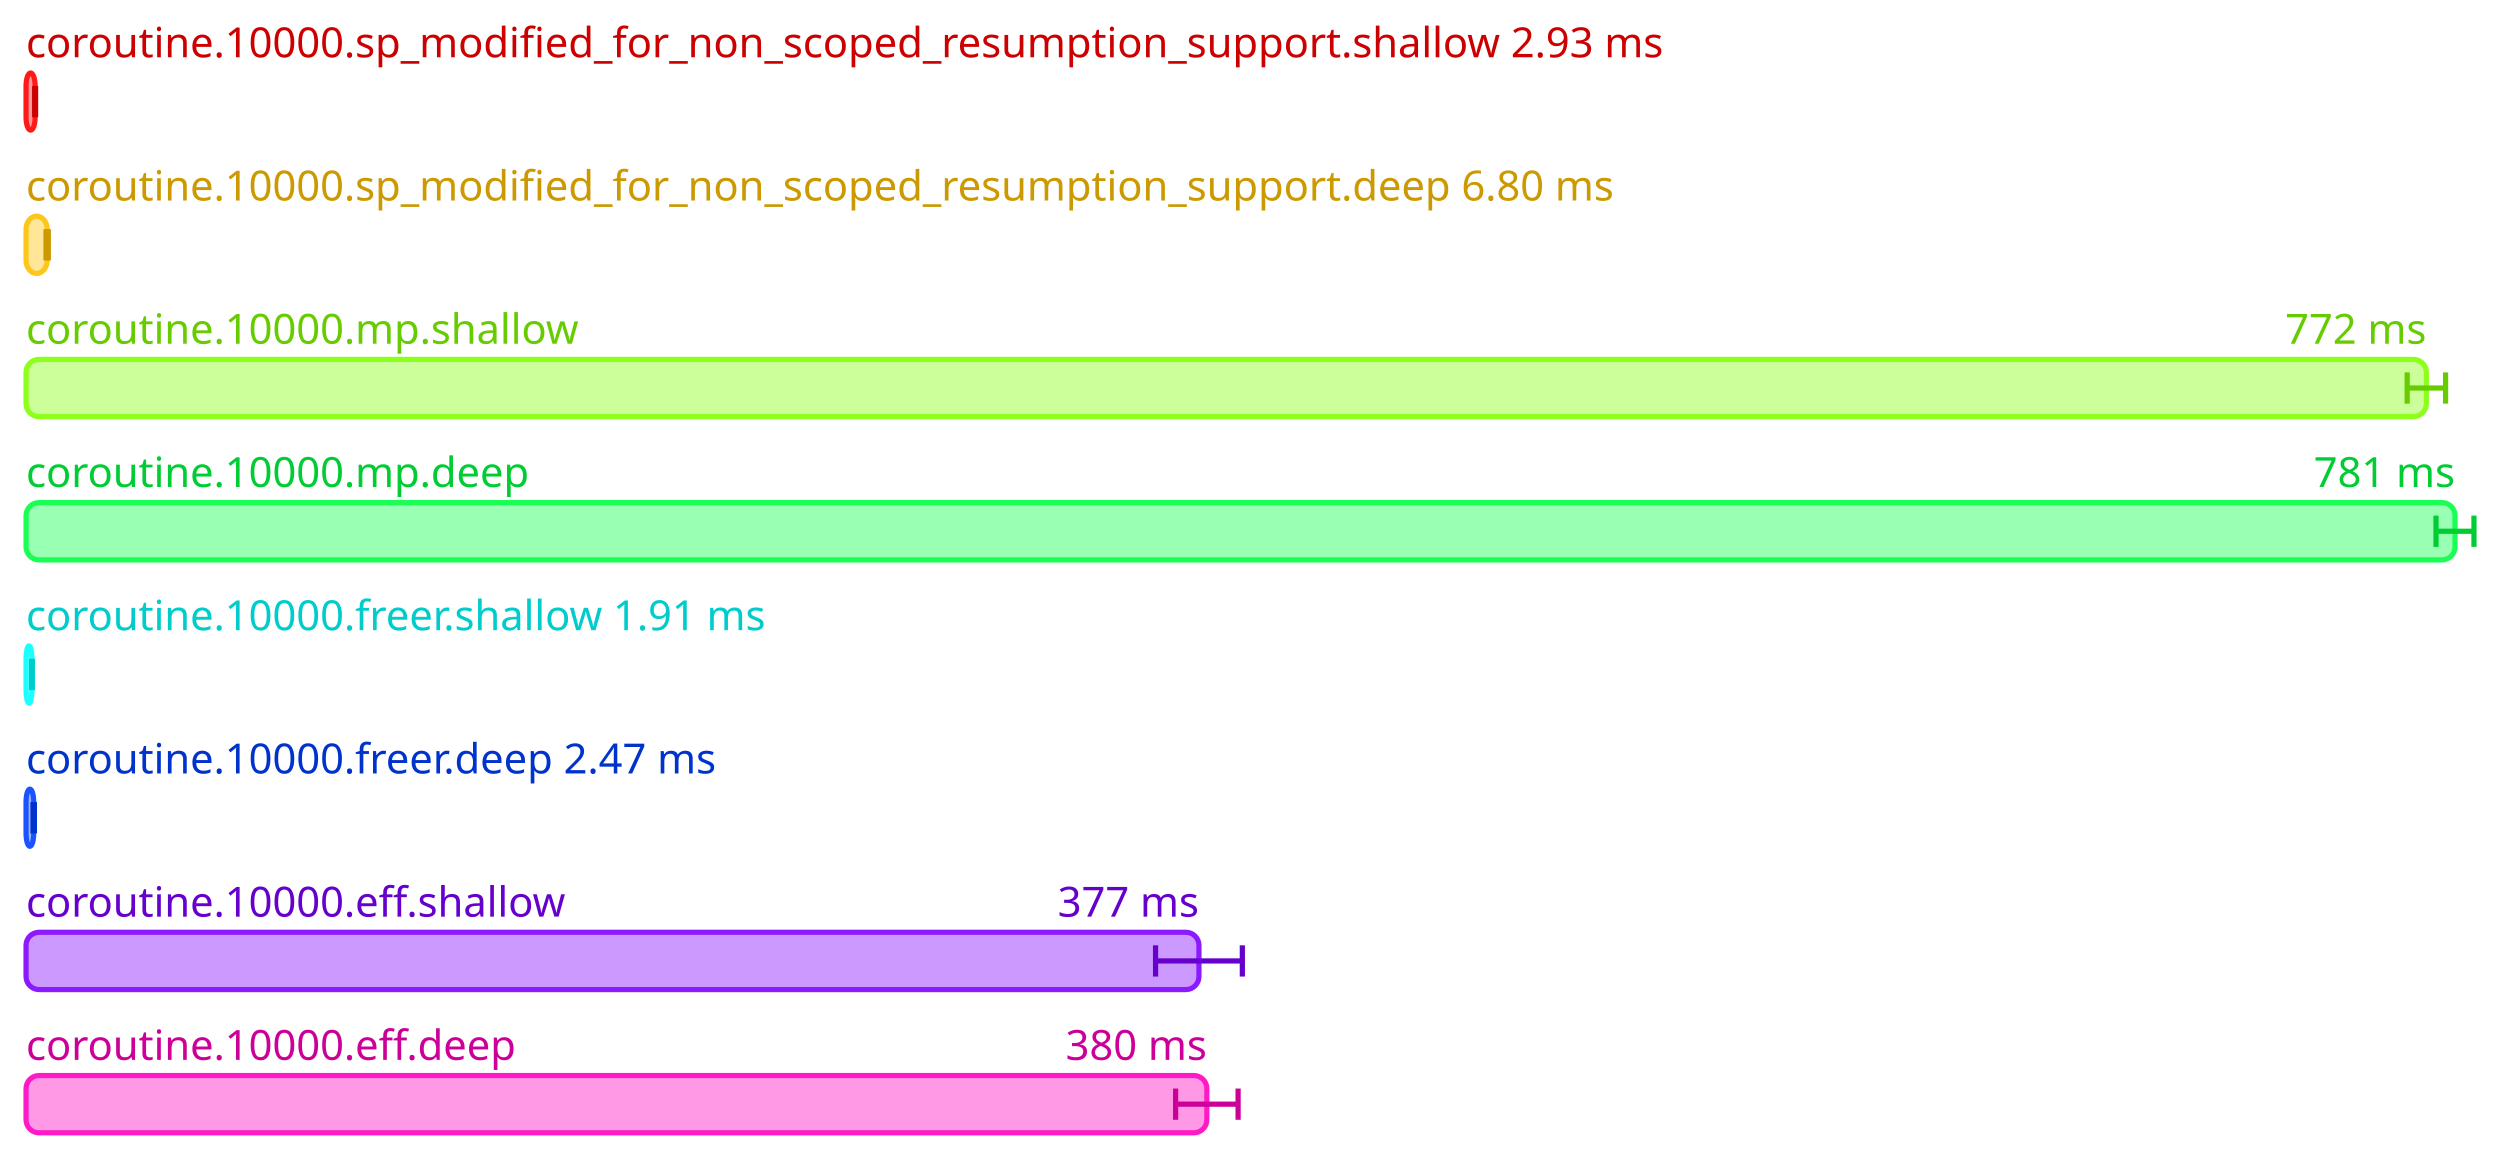
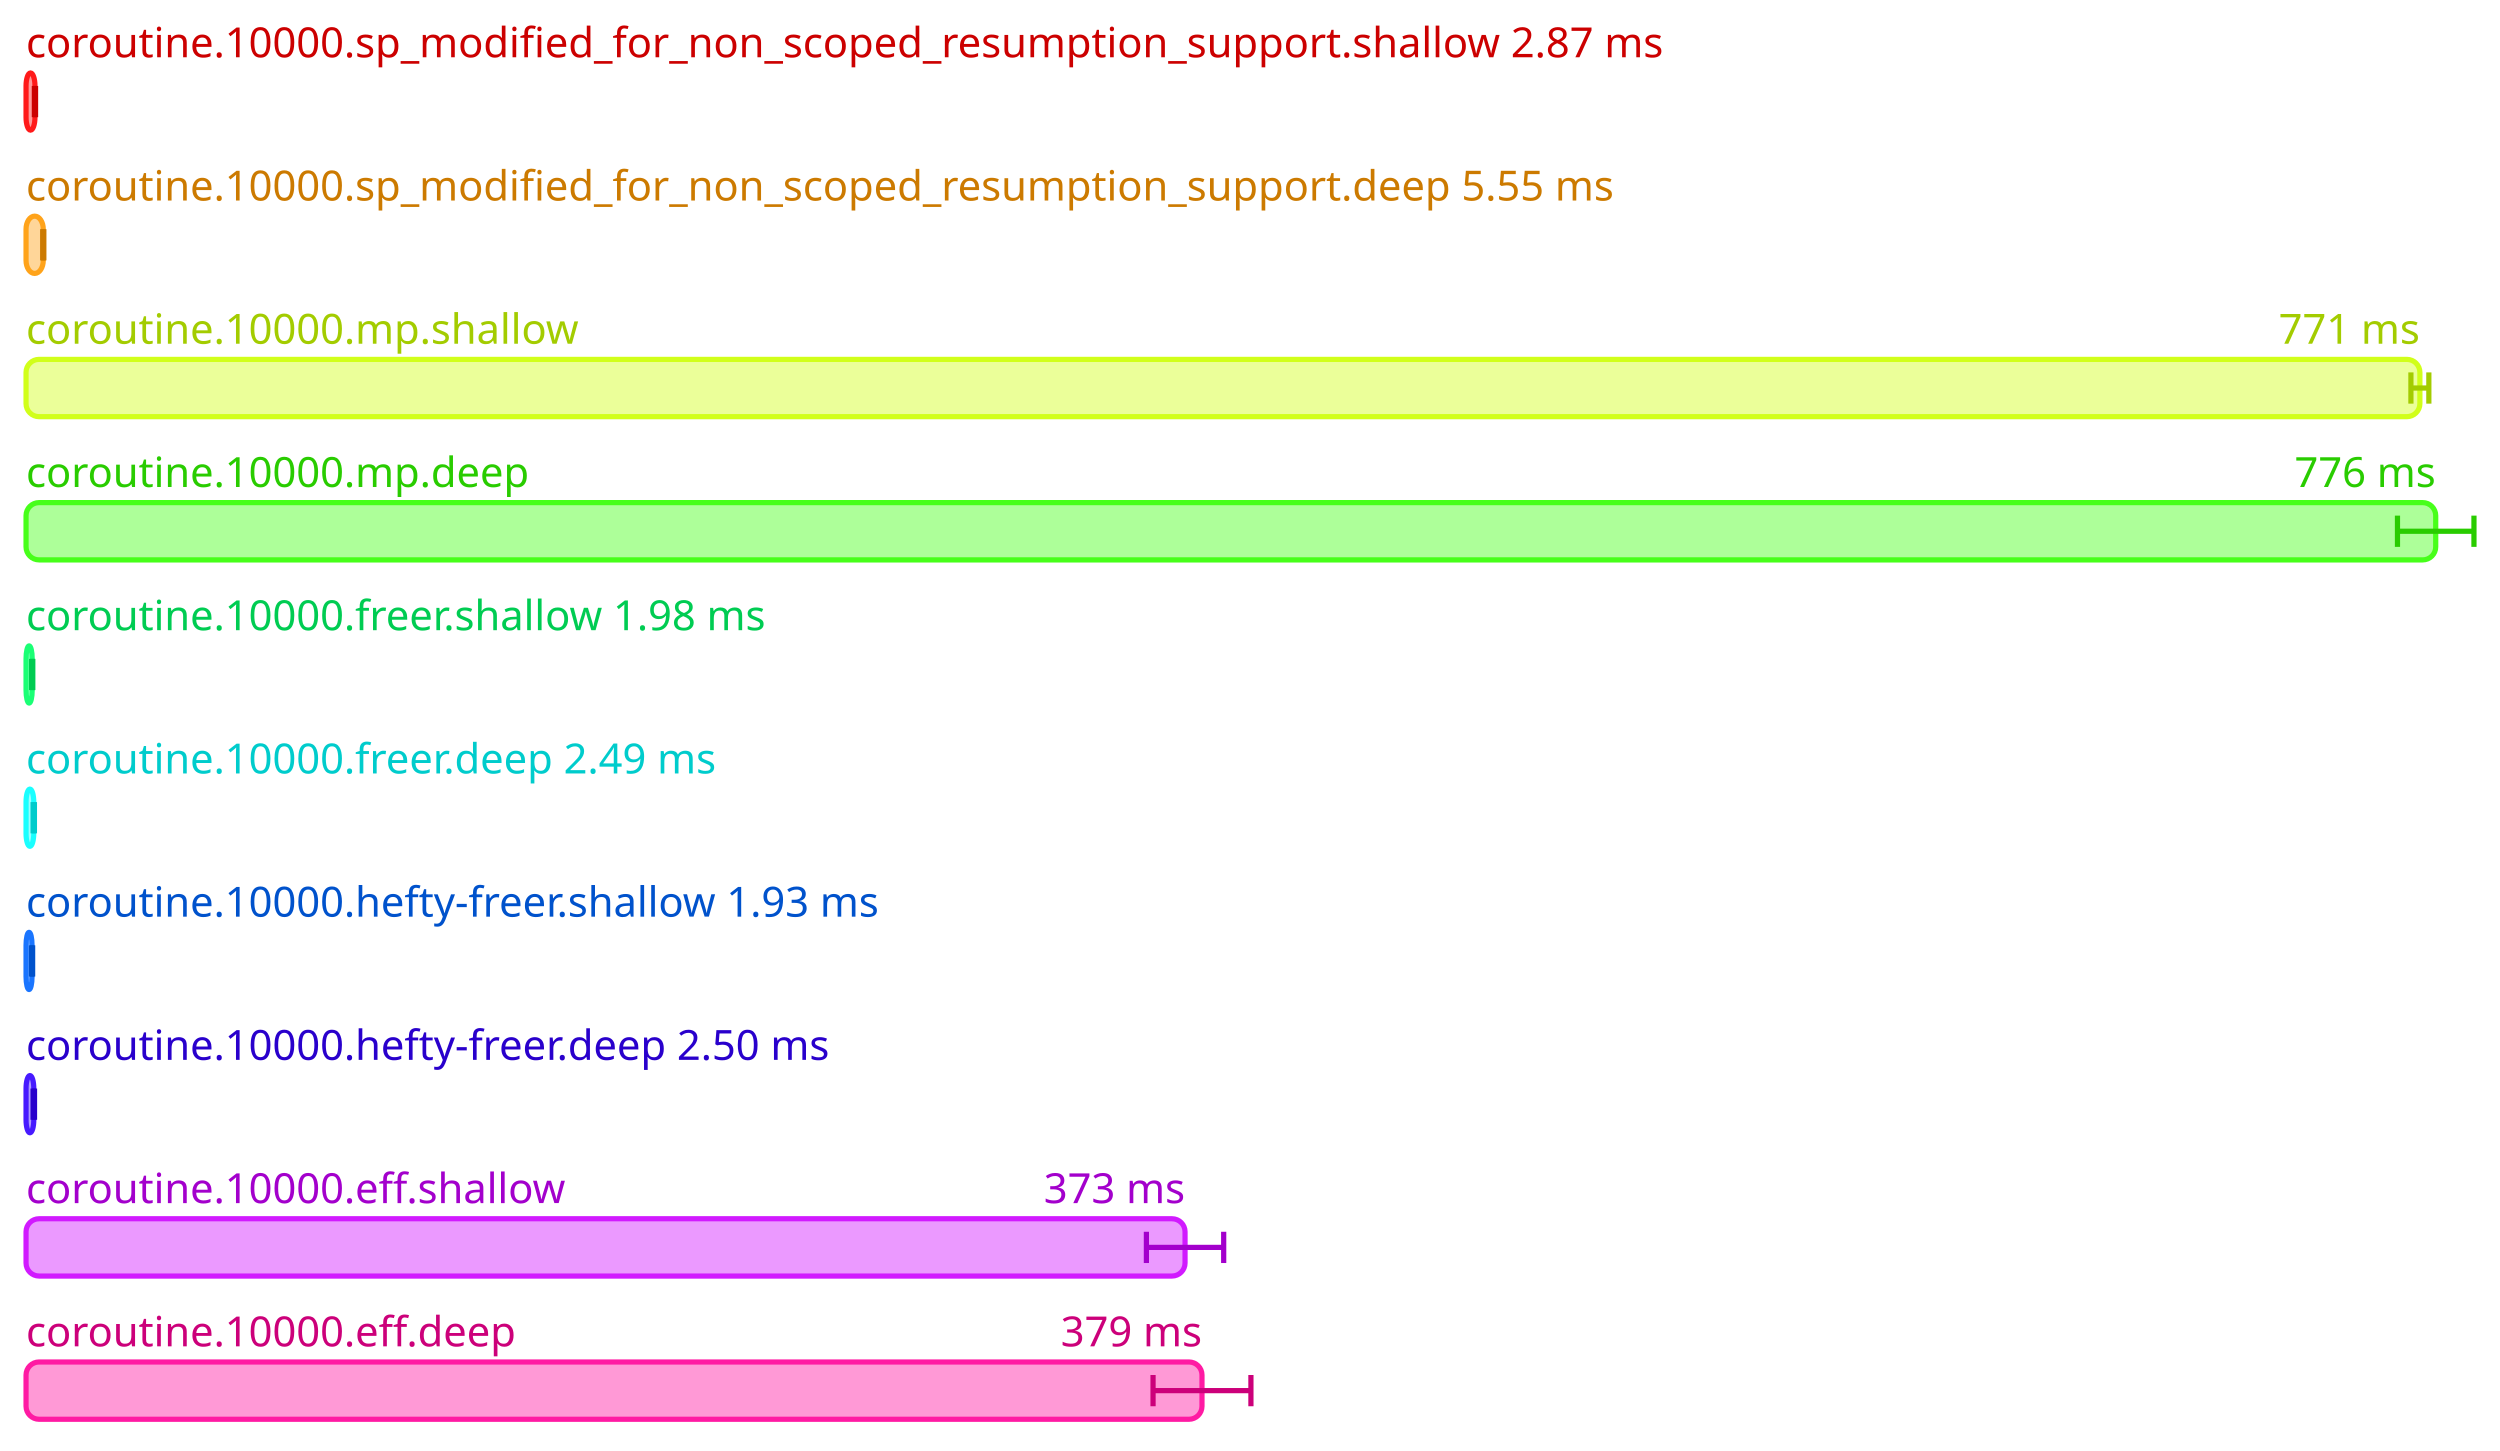
- <svg xmlns="http://www.w3.org/2000/svg" height="447" width="960.0" font-size="16" font-family="sans-serif" stroke-width="2">
+ <svg xmlns="http://www.w3.org/2000/svg" height="557" width="960.0" font-size="16" font-family="sans-serif" stroke-width="2">
  <g transform="translate(10.0 0)">
-     <text fill="hsl(0, 100%, 40%)" y="22">coroutine.10000.sp_modified_for_non_scoped_resumption_support.shallow 2.93 ms</text>
+     <text fill="hsl(0, 100%, 40%)" y="22">coroutine.10000.sp_modified_for_non_scoped_resumption_support.shallow 2.87 ms</text>
    <g>
-       <rect y="28" rx="5" height="22" width="3.492" fill="hsl(0, 100%, 80%)" stroke="hsl(0, 100%, 55%)" />
+       <rect y="28" rx="5" height="22" width="3.426" fill="hsl(0, 100%, 80%)" stroke="hsl(0, 100%, 55%)" />
      <g stroke="hsl(0, 100%, 40%)">
-         <line x1="3.318" x2="3.666" y1="39" y2="39" />
-         <line x1="3.318" x2="3.318" y1="33" y2="45" />
-         <line x1="3.666" x2="3.666" y1="33" y2="45" />
+         <line x1="3.202" x2="3.649" y1="39" y2="39" />
+         <line x1="3.202" x2="3.202" y1="33" y2="45" />
+         <line x1="3.649" x2="3.649" y1="33" y2="45" />
      </g>
    </g>
-     <text fill="hsl(45, 100%, 40%)" y="77">coroutine.10000.sp_modified_for_non_scoped_resumption_support.deep 6.80 ms</text>
+     <text fill="hsl(36, 100%, 40%)" y="77">coroutine.10000.sp_modified_for_non_scoped_resumption_support.deep 5.55 ms</text>
    <g>
-       <rect y="83" rx="5" height="22" width="8.115" fill="hsl(45, 100%, 80%)" stroke="hsl(45, 100%, 55%)" />
-       <g stroke="hsl(45, 100%, 40%)">
-         <line x1="7.677" x2="8.553" y1="94" y2="94" />
-         <line x1="7.677" x2="7.677" y1="88" y2="100" />
-         <line x1="8.553" x2="8.553" y1="88" y2="100" />
+       <rect y="83" rx="5" height="22" width="6.614" fill="hsl(36, 100%, 80%)" stroke="hsl(36, 100%, 55%)" />
+       <g stroke="hsl(36, 100%, 40%)">
+         <line x1="6.397" x2="6.831" y1="94" y2="94" />
+         <line x1="6.397" x2="6.397" y1="88" y2="100" />
+         <line x1="6.831" x2="6.831" y1="88" y2="100" />
      </g>
    </g>
-     <g fill="hsl(90, 100%, 40%)">
+     <g fill="hsl(72, 100%, 40%)">
      <text y="132">coroutine.10000.mp.shallow</text>
-       <text y="132" x="921.73" text-anchor="end">772  ms</text>
+       <text y="132" x="919.235" text-anchor="end">771  ms</text>
    </g>
    <g>
-       <rect y="138" rx="5" height="22" width="921.73" fill="hsl(90, 100%, 80%)" stroke="hsl(90, 100%, 55%)" />
-       <g stroke="hsl(90, 100%, 40%)">
-         <line x1="914.355" x2="929.105" y1="149" y2="149" />
-         <line x1="914.355" x2="914.355" y1="143" y2="155" />
-         <line x1="929.105" x2="929.105" y1="143" y2="155" />
+       <rect y="138" rx="5" height="22" width="919.235" fill="hsl(72, 100%, 80%)" stroke="hsl(72, 100%, 55%)" />
+       <g stroke="hsl(72, 100%, 40%)">
+         <line x1="915.792" x2="922.677" y1="149" y2="149" />
+         <line x1="915.792" x2="915.792" y1="143" y2="155" />
+         <line x1="922.677" x2="922.677" y1="143" y2="155" />
      </g>
    </g>
-     <g fill="hsl(135, 100%, 40%)">
+     <g fill="hsl(108, 100%, 40%)">
      <text y="187">coroutine.10000.mp.deep</text>
-       <text y="187" x="932.717" text-anchor="end">781  ms</text>
+       <text y="187" x="925.314" text-anchor="end">776  ms</text>
    </g>
    <g>
-       <rect y="193" rx="5" height="22" width="932.717" fill="hsl(135, 100%, 80%)" stroke="hsl(135, 100%, 55%)" />
-       <g stroke="hsl(135, 100%, 40%)">
-         <line x1="925.435" x2="940.0" y1="204" y2="204" />
-         <line x1="925.435" x2="925.435" y1="198" y2="210" />
+       <rect y="193" rx="5" height="22" width="925.314" fill="hsl(108, 100%, 80%)" stroke="hsl(108, 100%, 55%)" />
+       <g stroke="hsl(108, 100%, 40%)">
+         <line x1="910.629" x2="940.0" y1="204" y2="204" />
+         <line x1="910.629" x2="910.629" y1="198" y2="210" />
        <line x1="940.0" x2="940.0" y1="198" y2="210" />
      </g>
    </g>
-     <text fill="hsl(180, 100%, 40%)" y="242">coroutine.10000.freer.shallow 1.91 ms</text>
+     <text fill="hsl(144, 100%, 40%)" y="242">coroutine.10000.freer.shallow 1.98 ms</text>
    <g>
-       <rect y="248" rx="5" height="22" width="2.275" fill="hsl(180, 100%, 80%)" stroke="hsl(180, 100%, 55%)" />
-       <g stroke="hsl(180, 100%, 40%)">
-         <line x1="2.134" x2="2.417" y1="259" y2="259" />
-         <line x1="2.134" x2="2.134" y1="253" y2="265" />
-         <line x1="2.417" x2="2.417" y1="253" y2="265" />
+       <rect y="248" rx="5" height="22" width="2.366" fill="hsl(144, 100%, 80%)" stroke="hsl(144, 100%, 55%)" />
+       <g stroke="hsl(144, 100%, 40%)">
+         <line x1="2.139" x2="2.593" y1="259" y2="259" />
+         <line x1="2.139" x2="2.139" y1="253" y2="265" />
+         <line x1="2.593" x2="2.593" y1="253" y2="265" />
      </g>
    </g>
-     <text fill="hsl(225, 100%, 40%)" y="297">coroutine.10000.freer.deep 2.47 ms</text>
+     <text fill="hsl(180, 100%, 40%)" y="297">coroutine.10000.freer.deep 2.49 ms</text>
    <g>
-       <rect y="303" rx="5" height="22" width="2.944" fill="hsl(225, 100%, 80%)" stroke="hsl(225, 100%, 55%)" />
-       <g stroke="hsl(225, 100%, 40%)">
-         <line x1="2.682" x2="3.205" y1="314" y2="314" />
-         <line x1="2.682" x2="2.682" y1="308" y2="320" />
-         <line x1="3.205" x2="3.205" y1="308" y2="320" />
+       <rect y="303" rx="5" height="22" width="2.968" fill="hsl(180, 100%, 80%)" stroke="hsl(180, 100%, 55%)" />
+       <g stroke="hsl(180, 100%, 40%)">
+         <line x1="2.718" x2="3.218" y1="314" y2="314" />
+         <line x1="2.718" x2="2.718" y1="308" y2="320" />
+         <line x1="3.218" x2="3.218" y1="308" y2="320" />
      </g>
    </g>
-     <g fill="hsl(270, 100%, 40%)">
-       <text y="352">coroutine.10000.eff.shallow</text>
-       <text y="352" x="450.392" text-anchor="end">377  ms</text>
+     <text fill="hsl(216, 100%, 40%)" y="352">coroutine.10000.hefty-freer.shallow 1.93 ms</text>
+     <g>
+       <rect y="358" rx="5" height="22" width="2.307" fill="hsl(216, 100%, 80%)" stroke="hsl(216, 100%, 55%)" />
+       <g stroke="hsl(216, 100%, 40%)">
+         <line x1="2.084" x2="2.529" y1="369" y2="369" />
+         <line x1="2.084" x2="2.084" y1="363" y2="375" />
+         <line x1="2.529" x2="2.529" y1="363" y2="375" />
+       </g>
+     </g>
+     <text fill="hsl(252, 100%, 40%)" y="407">coroutine.10000.hefty-freer.deep 2.50 ms</text>
+     <g>
+       <rect y="413" rx="5" height="22" width="2.98" fill="hsl(252, 100%, 80%)" stroke="hsl(252, 100%, 55%)" />
+       <g stroke="hsl(252, 100%, 40%)">
+         <line x1="2.709" x2="3.252" y1="424" y2="424" />
+         <line x1="2.709" x2="2.709" y1="418" y2="430" />
+         <line x1="3.252" x2="3.252" y1="418" y2="430" />
+       </g>
+     </g>
+     <g fill="hsl(288, 100%, 40%)">
+       <text y="462">coroutine.10000.eff.shallow</text>
+       <text y="462" x="445.055" text-anchor="end">373  ms</text>
    </g>
    <g>
-       <rect y="358" rx="5" height="22" width="450.392" fill="hsl(270, 100%, 80%)" stroke="hsl(270, 100%, 55%)" />
-       <g stroke="hsl(270, 100%, 40%)">
-         <line x1="433.731" x2="467.053" y1="369" y2="369" />
-         <line x1="433.731" x2="433.731" y1="363" y2="375" />
-         <line x1="467.053" x2="467.053" y1="363" y2="375" />
+       <rect y="468" rx="5" height="22" width="445.055" fill="hsl(288, 100%, 80%)" stroke="hsl(288, 100%, 55%)" />
+       <g stroke="hsl(288, 100%, 40%)">
+         <line x1="430.214" x2="459.895" y1="479" y2="479" />
+         <line x1="430.214" x2="430.214" y1="473" y2="485" />
+         <line x1="459.895" x2="459.895" y1="473" y2="485" />
      </g>
    </g>
-     <g fill="hsl(315, 100%, 40%)">
-       <text y="407">coroutine.10000.eff.deep</text>
-       <text y="407" x="453.43" text-anchor="end">380  ms</text>
+     <g fill="hsl(324, 100%, 40%)">
+       <text y="517">coroutine.10000.eff.deep</text>
+       <text y="517" x="451.561" text-anchor="end">379  ms</text>
    </g>
    <g>
-       <rect y="413" rx="5" height="22" width="453.43" fill="hsl(315, 100%, 80%)" stroke="hsl(315, 100%, 55%)" />
-       <g stroke="hsl(315, 100%, 40%)">
-         <line x1="441.433" x2="465.426" y1="424" y2="424" />
-         <line x1="441.433" x2="441.433" y1="418" y2="430" />
-         <line x1="465.426" x2="465.426" y1="418" y2="430" />
+       <rect y="523" rx="5" height="22" width="451.561" fill="hsl(324, 100%, 80%)" stroke="hsl(324, 100%, 55%)" />
+       <g stroke="hsl(324, 100%, 40%)">
+         <line x1="432.768" x2="470.354" y1="534" y2="534" />
+         <line x1="432.768" x2="432.768" y1="528" y2="540" />
+         <line x1="470.354" x2="470.354" y1="528" y2="540" />
      </g>
    </g>
  </g>
</svg>
